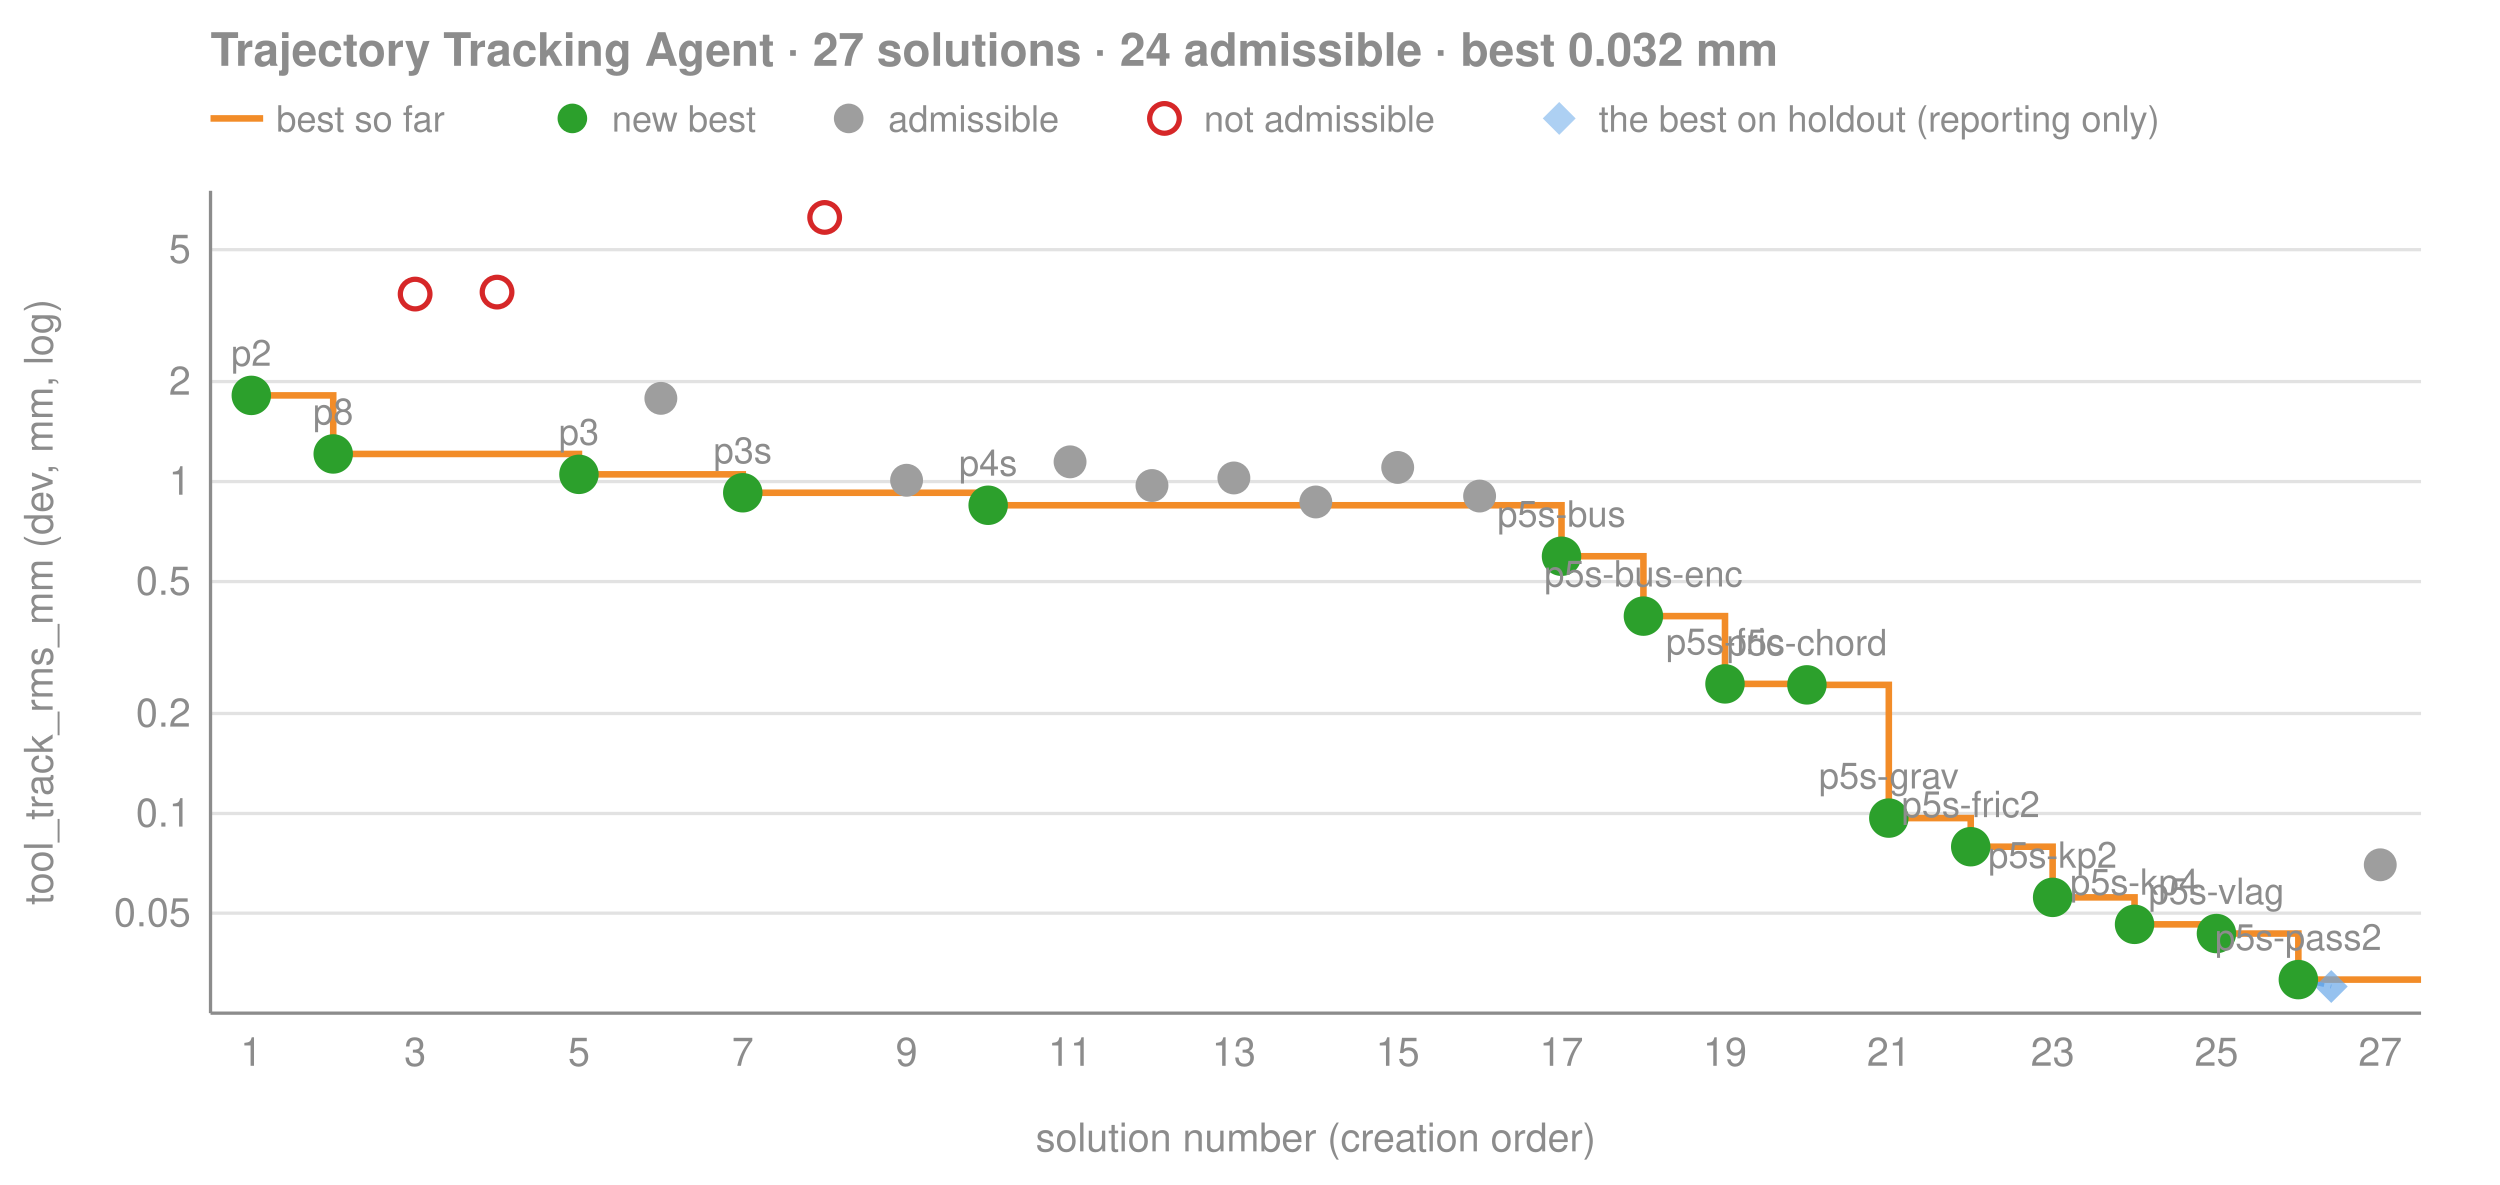
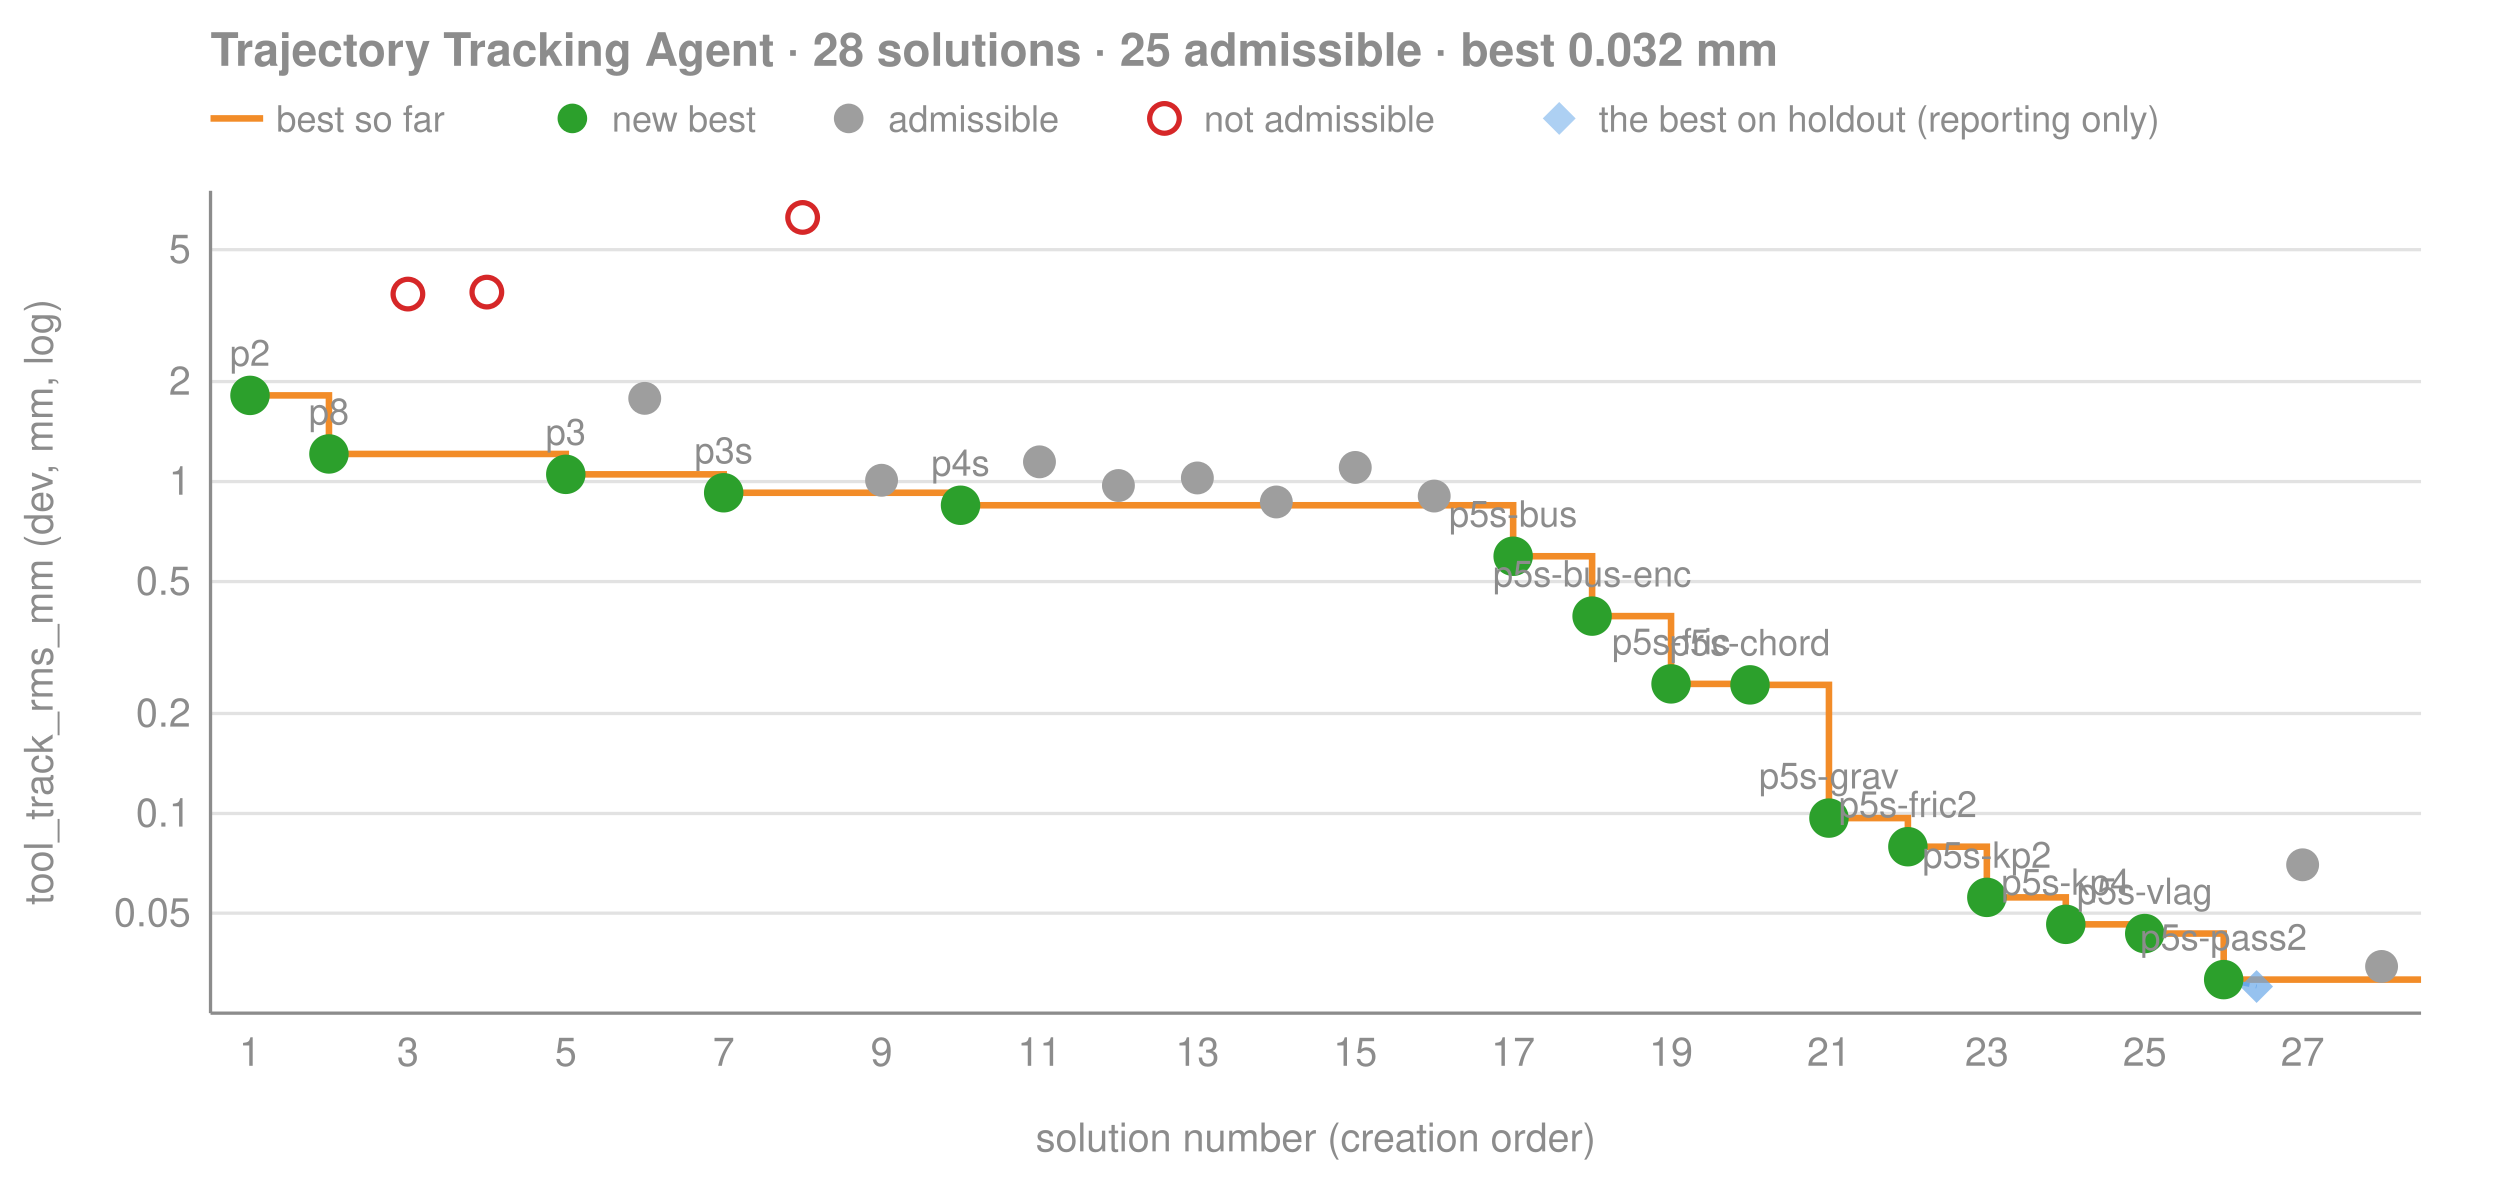
- <svg xmlns="http://www.w3.org/2000/svg" width="760" height="360" viewBox="0 0 760 360" font-family="system-ui, -apple-system, 'Segoe UI', Helvetica, Arial, sans-serif" font-size="12" role="img" aria-label="Trajectory Tracking Agent · 27 solutions · 24 admissible · best 0.032 mm">
-   <text x="64" y="20" fill="#8c8c8c" font-size="14" font-weight="600">Trajectory Tracking Agent · 27 solutions · 24 admissible · best 0.032 mm</text>
+ <svg xmlns="http://www.w3.org/2000/svg" width="760" height="360" viewBox="0 0 760 360" font-family="system-ui, -apple-system, 'Segoe UI', Helvetica, Arial, sans-serif" font-size="12" role="img" aria-label="Trajectory Tracking Agent · 28 solutions · 25 admissible · best 0.032 mm">
+   <text x="64" y="20" fill="#8c8c8c" font-size="14" font-weight="600">Trajectory Tracking Agent · 28 solutions · 25 admissible · best 0.032 mm</text>
  <g stroke="#8c8c8c" stroke-opacity="0.25" stroke-width="1">
    <line x1="64" x2="736" y1="277.6" y2="277.6" />
    <line x1="64" x2="736" y1="247.3" y2="247.3" />
    <line x1="64" x2="736" y1="216.9" y2="216.9" />
    <line x1="64" x2="736" y1="176.8" y2="176.8" />
    <line x1="64" x2="736" y1="146.4" y2="146.4" />
    <line x1="64" x2="736" y1="116.0" y2="116.0" />
    <line x1="64" x2="736" y1="75.9" y2="75.9" />
  </g>
  <g fill="#8c8c8c" text-anchor="end">
    <text x="58" y="281.6">0.05</text>
    <text x="58" y="251.3">0.1</text>
    <text x="58" y="220.9">0.2</text>
    <text x="58" y="180.8">0.5</text>
    <text x="58" y="150.4">1</text>
    <text x="58" y="120.0">2</text>
    <text x="58" y="79.9">5</text>
  </g>
  <g stroke="#8c8c8c" stroke-width="1">
    <line x1="64" x2="64" y1="58" y2="308" />
    <line x1="64" x2="736" y1="308" y2="308" />
  </g>
  <g fill="#8c8c8c" text-anchor="middle">
-     <text x="76.4" y="324">1</text>
-     <text x="126.2" y="324">3</text>
-     <text x="176.0" y="324">5</text>
-     <text x="225.8" y="324">7</text>
-     <text x="275.6" y="324">9</text>
-     <text x="325.3" y="324">11</text>
-     <text x="375.1" y="324">13</text>
-     <text x="424.9" y="324">15</text>
-     <text x="474.7" y="324">17</text>
-     <text x="524.4" y="324">19</text>
-     <text x="574.2" y="324">21</text>
-     <text x="624.0" y="324">23</text>
-     <text x="673.8" y="324">25</text>
-     <text x="723.6" y="324">27</text>
+     <text x="76.0" y="324">1</text>
+     <text x="124.0" y="324">3</text>
+     <text x="172.0" y="324">5</text>
+     <text x="220.0" y="324">7</text>
+     <text x="268.0" y="324">9</text>
+     <text x="316.0" y="324">11</text>
+     <text x="364.0" y="324">13</text>
+     <text x="412.0" y="324">15</text>
+     <text x="460.0" y="324">17</text>
+     <text x="508.0" y="324">19</text>
+     <text x="556.0" y="324">21</text>
+     <text x="604.0" y="324">23</text>
+     <text x="652.0" y="324">25</text>
+     <text x="700.0" y="324">27</text>
  </g>
  <text x="400.0" y="350" fill="#8c8c8c" text-anchor="middle">solution number (creation order)</text>
  <text transform="translate(16 183.0) rotate(-90)" fill="#8c8c8c" text-anchor="middle">tool_track_rms_mm (dev, mm, log)</text>
-   <path d="M76.4,120.2H101.3V138.0H176.0V144.2H225.8V149.8H300.4V153.6H474.7V169.1H499.6V187.3H524.4V207.9H549.3V208.2H574.2V248.7H599.1V257.4H624.0V272.8H648.9V281.0H673.8V283.8H698.7V297.8H736.0" fill="none" stroke="#f28c28" stroke-width="2" />
+   <path d="M76.0,120.2H100.0V138.0H172.0V144.2H220.0V149.8H292.0V153.6H460.0V169.1H484.0V187.3H508.0V207.9H532.0V208.2H556.0V248.7H580.0V257.4H604.0V272.8H628.0V281.0H652.0V283.8H676.0V297.8H736.0" fill="none" stroke="#f28c28" stroke-width="2" />
  <g>
-     <line x1="698.7" y1="297.8" x2="708.7" y2="299.9" stroke="#6aa9e9" stroke-width="1.2" stroke-dasharray="3 2" />
-     <path d="M708.7,294.9l5,5l-5,5l-5,-5z" fill="#6aa9e9" fill-opacity="0.7" />
+     <line x1="676.0" y1="297.8" x2="686.0" y2="299.9" stroke="#6aa9e9" stroke-width="1.2" stroke-dasharray="3 2" />
+     <path d="M686.0,294.9l5,5l-5,5l-5,-5z" fill="#6aa9e9" fill-opacity="0.7" />
  </g>
-   <circle cx="76.4" cy="120.2" r="5.5" fill="#2ca02c" stroke="#2ca02c" />
-   <text x="76.4" y="111.2" fill="#8c8c8c" text-anchor="middle" font-size="11">p2</text>
-   <circle cx="101.3" cy="138.0" r="5.5" fill="#2ca02c" stroke="#2ca02c" />
-   <text x="101.3" y="129.0" fill="#8c8c8c" text-anchor="middle" font-size="11">p8</text>
-   <circle cx="126.2" cy="89.4" r="4.5" fill="none" stroke="#d62728" stroke-width="1.6" />
-   <circle cx="151.1" cy="88.8" r="4.5" fill="none" stroke="#d62728" stroke-width="1.6" />
-   <circle cx="176.0" cy="144.2" r="5.5" fill="#2ca02c" stroke="#2ca02c" />
-   <text x="176.0" y="135.2" fill="#8c8c8c" text-anchor="middle" font-size="11">p3</text>
-   <circle cx="200.9" cy="121.1" r="4.5" fill="#9e9e9e" stroke="#9e9e9e" />
-   <circle cx="225.8" cy="149.8" r="5.5" fill="#2ca02c" stroke="#2ca02c" />
-   <text x="225.8" y="140.8" fill="#8c8c8c" text-anchor="middle" font-size="11">p3s</text>
-   <circle cx="250.7" cy="66.1" r="4.5" fill="none" stroke="#d62728" stroke-width="1.6" />
-   <circle cx="275.6" cy="146.0" r="4.5" fill="#9e9e9e" stroke="#9e9e9e" />
-   <circle cx="300.4" cy="153.6" r="5.5" fill="#2ca02c" stroke="#2ca02c" />
-   <text x="300.4" y="144.6" fill="#8c8c8c" text-anchor="middle" font-size="11">p4s</text>
-   <circle cx="325.3" cy="140.4" r="4.5" fill="#9e9e9e" stroke="#9e9e9e" />
-   <circle cx="350.2" cy="147.6" r="4.5" fill="#9e9e9e" stroke="#9e9e9e" />
-   <circle cx="375.1" cy="145.3" r="4.5" fill="#9e9e9e" stroke="#9e9e9e" />
-   <circle cx="400.0" cy="152.6" r="4.5" fill="#9e9e9e" stroke="#9e9e9e" />
-   <circle cx="424.9" cy="142.1" r="4.5" fill="#9e9e9e" stroke="#9e9e9e" />
-   <circle cx="449.8" cy="150.8" r="4.5" fill="#9e9e9e" stroke="#9e9e9e" />
-   <circle cx="474.7" cy="169.1" r="5.5" fill="#2ca02c" stroke="#2ca02c" />
-   <text x="474.7" y="160.1" fill="#8c8c8c" text-anchor="middle" font-size="11">p5s-bus</text>
-   <circle cx="499.6" cy="187.3" r="5.5" fill="#2ca02c" stroke="#2ca02c" />
-   <text x="499.6" y="178.3" fill="#8c8c8c" text-anchor="middle" font-size="11">p5s-bus-enc</text>
-   <circle cx="524.4" cy="207.9" r="5.5" fill="#2ca02c" stroke="#2ca02c" />
-   <text x="524.4" y="198.9" fill="#8c8c8c" text-anchor="middle" font-size="11">p5s-fric</text>
-   <circle cx="549.3" cy="208.2" r="5.5" fill="#2ca02c" stroke="#2ca02c" />
-   <text x="549.3" y="199.2" fill="#8c8c8c" text-anchor="middle" font-size="11">p5s-chord</text>
-   <circle cx="574.2" cy="248.7" r="5.5" fill="#2ca02c" stroke="#2ca02c" />
-   <text x="574.2" y="239.7" fill="#8c8c8c" text-anchor="middle" font-size="11">p5s-grav</text>
-   <circle cx="599.1" cy="257.4" r="5.5" fill="#2ca02c" stroke="#2ca02c" />
-   <text x="599.1" y="248.4" fill="#8c8c8c" text-anchor="middle" font-size="11">p5s-fric2</text>
-   <circle cx="624.0" cy="272.8" r="5.5" fill="#2ca02c" stroke="#2ca02c" />
-   <text x="624.0" y="263.8" fill="#8c8c8c" text-anchor="middle" font-size="11">p5s-kp2</text>
-   <circle cx="648.9" cy="281.0" r="5.5" fill="#2ca02c" stroke="#2ca02c" />
-   <text x="648.9" y="272.0" fill="#8c8c8c" text-anchor="middle" font-size="11">p5s-kp4</text>
-   <circle cx="673.8" cy="283.8" r="5.5" fill="#2ca02c" stroke="#2ca02c" />
-   <text x="673.8" y="274.8" fill="#8c8c8c" text-anchor="middle" font-size="11">p5s-vlag</text>
-   <circle cx="698.7" cy="297.8" r="5.5" fill="#2ca02c" stroke="#2ca02c" />
-   <text x="698.7" y="288.8" fill="#8c8c8c" text-anchor="middle" font-size="11">p5s-pass2</text>
-   <circle cx="723.6" cy="262.9" r="4.5" fill="#9e9e9e" stroke="#9e9e9e" />
+   <circle cx="76.0" cy="120.2" r="5.5" fill="#2ca02c" stroke="#2ca02c" />
+   <text x="76.0" y="111.2" fill="#8c8c8c" text-anchor="middle" font-size="11">p2</text>
+   <circle cx="100.0" cy="138.0" r="5.5" fill="#2ca02c" stroke="#2ca02c" />
+   <text x="100.0" y="129.0" fill="#8c8c8c" text-anchor="middle" font-size="11">p8</text>
+   <circle cx="124.0" cy="89.4" r="4.5" fill="none" stroke="#d62728" stroke-width="1.6" />
+   <circle cx="148.0" cy="88.8" r="4.5" fill="none" stroke="#d62728" stroke-width="1.6" />
+   <circle cx="172.0" cy="144.2" r="5.5" fill="#2ca02c" stroke="#2ca02c" />
+   <text x="172.0" y="135.2" fill="#8c8c8c" text-anchor="middle" font-size="11">p3</text>
+   <circle cx="196.0" cy="121.1" r="4.5" fill="#9e9e9e" stroke="#9e9e9e" />
+   <circle cx="220.0" cy="149.8" r="5.5" fill="#2ca02c" stroke="#2ca02c" />
+   <text x="220.0" y="140.8" fill="#8c8c8c" text-anchor="middle" font-size="11">p3s</text>
+   <circle cx="244.0" cy="66.1" r="4.5" fill="none" stroke="#d62728" stroke-width="1.6" />
+   <circle cx="268.0" cy="146.0" r="4.5" fill="#9e9e9e" stroke="#9e9e9e" />
+   <circle cx="292.0" cy="153.6" r="5.5" fill="#2ca02c" stroke="#2ca02c" />
+   <text x="292.0" y="144.6" fill="#8c8c8c" text-anchor="middle" font-size="11">p4s</text>
+   <circle cx="316.0" cy="140.4" r="4.5" fill="#9e9e9e" stroke="#9e9e9e" />
+   <circle cx="340.0" cy="147.6" r="4.5" fill="#9e9e9e" stroke="#9e9e9e" />
+   <circle cx="364.0" cy="145.3" r="4.5" fill="#9e9e9e" stroke="#9e9e9e" />
+   <circle cx="388.0" cy="152.6" r="4.5" fill="#9e9e9e" stroke="#9e9e9e" />
+   <circle cx="412.0" cy="142.1" r="4.5" fill="#9e9e9e" stroke="#9e9e9e" />
+   <circle cx="436.0" cy="150.8" r="4.5" fill="#9e9e9e" stroke="#9e9e9e" />
+   <circle cx="460.0" cy="169.1" r="5.5" fill="#2ca02c" stroke="#2ca02c" />
+   <text x="460.0" y="160.1" fill="#8c8c8c" text-anchor="middle" font-size="11">p5s-bus</text>
+   <circle cx="484.0" cy="187.3" r="5.5" fill="#2ca02c" stroke="#2ca02c" />
+   <text x="484.0" y="178.3" fill="#8c8c8c" text-anchor="middle" font-size="11">p5s-bus-enc</text>
+   <circle cx="508.0" cy="207.9" r="5.5" fill="#2ca02c" stroke="#2ca02c" />
+   <text x="508.0" y="198.9" fill="#8c8c8c" text-anchor="middle" font-size="11">p5s-fric</text>
+   <circle cx="532.0" cy="208.2" r="5.5" fill="#2ca02c" stroke="#2ca02c" />
+   <text x="532.0" y="199.2" fill="#8c8c8c" text-anchor="middle" font-size="11">p5s-chord</text>
+   <circle cx="556.0" cy="248.7" r="5.5" fill="#2ca02c" stroke="#2ca02c" />
+   <text x="556.0" y="239.7" fill="#8c8c8c" text-anchor="middle" font-size="11">p5s-grav</text>
+   <circle cx="580.0" cy="257.4" r="5.5" fill="#2ca02c" stroke="#2ca02c" />
+   <text x="580.0" y="248.4" fill="#8c8c8c" text-anchor="middle" font-size="11">p5s-fric2</text>
+   <circle cx="604.0" cy="272.8" r="5.5" fill="#2ca02c" stroke="#2ca02c" />
+   <text x="604.0" y="263.8" fill="#8c8c8c" text-anchor="middle" font-size="11">p5s-kp2</text>
+   <circle cx="628.0" cy="281.0" r="5.5" fill="#2ca02c" stroke="#2ca02c" />
+   <text x="628.0" y="272.0" fill="#8c8c8c" text-anchor="middle" font-size="11">p5s-kp4</text>
+   <circle cx="652.0" cy="283.8" r="5.5" fill="#2ca02c" stroke="#2ca02c" />
+   <text x="652.0" y="274.8" fill="#8c8c8c" text-anchor="middle" font-size="11">p5s-vlag</text>
+   <circle cx="676.0" cy="297.8" r="5.5" fill="#2ca02c" stroke="#2ca02c" />
+   <text x="676.0" y="288.8" fill="#8c8c8c" text-anchor="middle" font-size="11">p5s-pass2</text>
+   <circle cx="700.0" cy="262.9" r="4.5" fill="#9e9e9e" stroke="#9e9e9e" />
+   <circle cx="724.0" cy="293.8" r="4.5" fill="#9e9e9e" stroke="#9e9e9e" />
  <line x1="64" x2="80" y1="36" y2="36" stroke="#f28c28" stroke-width="2" />
  <text x="84" y="40" fill="#8c8c8c" font-size="11">best so far</text>
  <circle cx="174" cy="36" r="4.5" fill="#2ca02c" />
  <text x="186" y="40" fill="#8c8c8c" font-size="11">new best</text>
  <circle cx="258" cy="36" r="4.5" fill="#9e9e9e" />
  <text x="270" y="40" fill="#8c8c8c" font-size="11">admissible</text>
  <circle cx="354" cy="36" r="4.5" fill="none" stroke="#d62728" stroke-width="1.6" />
  <text x="366" y="40" fill="#8c8c8c" font-size="11">not admissible</text>
  <path d="M474,31l5,5l-5,5l-5,-5z" fill="#6aa9e9" fill-opacity="0.55" />
  <text x="486" y="40" fill="#8c8c8c" font-size="11">the best on holdout (reporting only)</text>
</svg>
